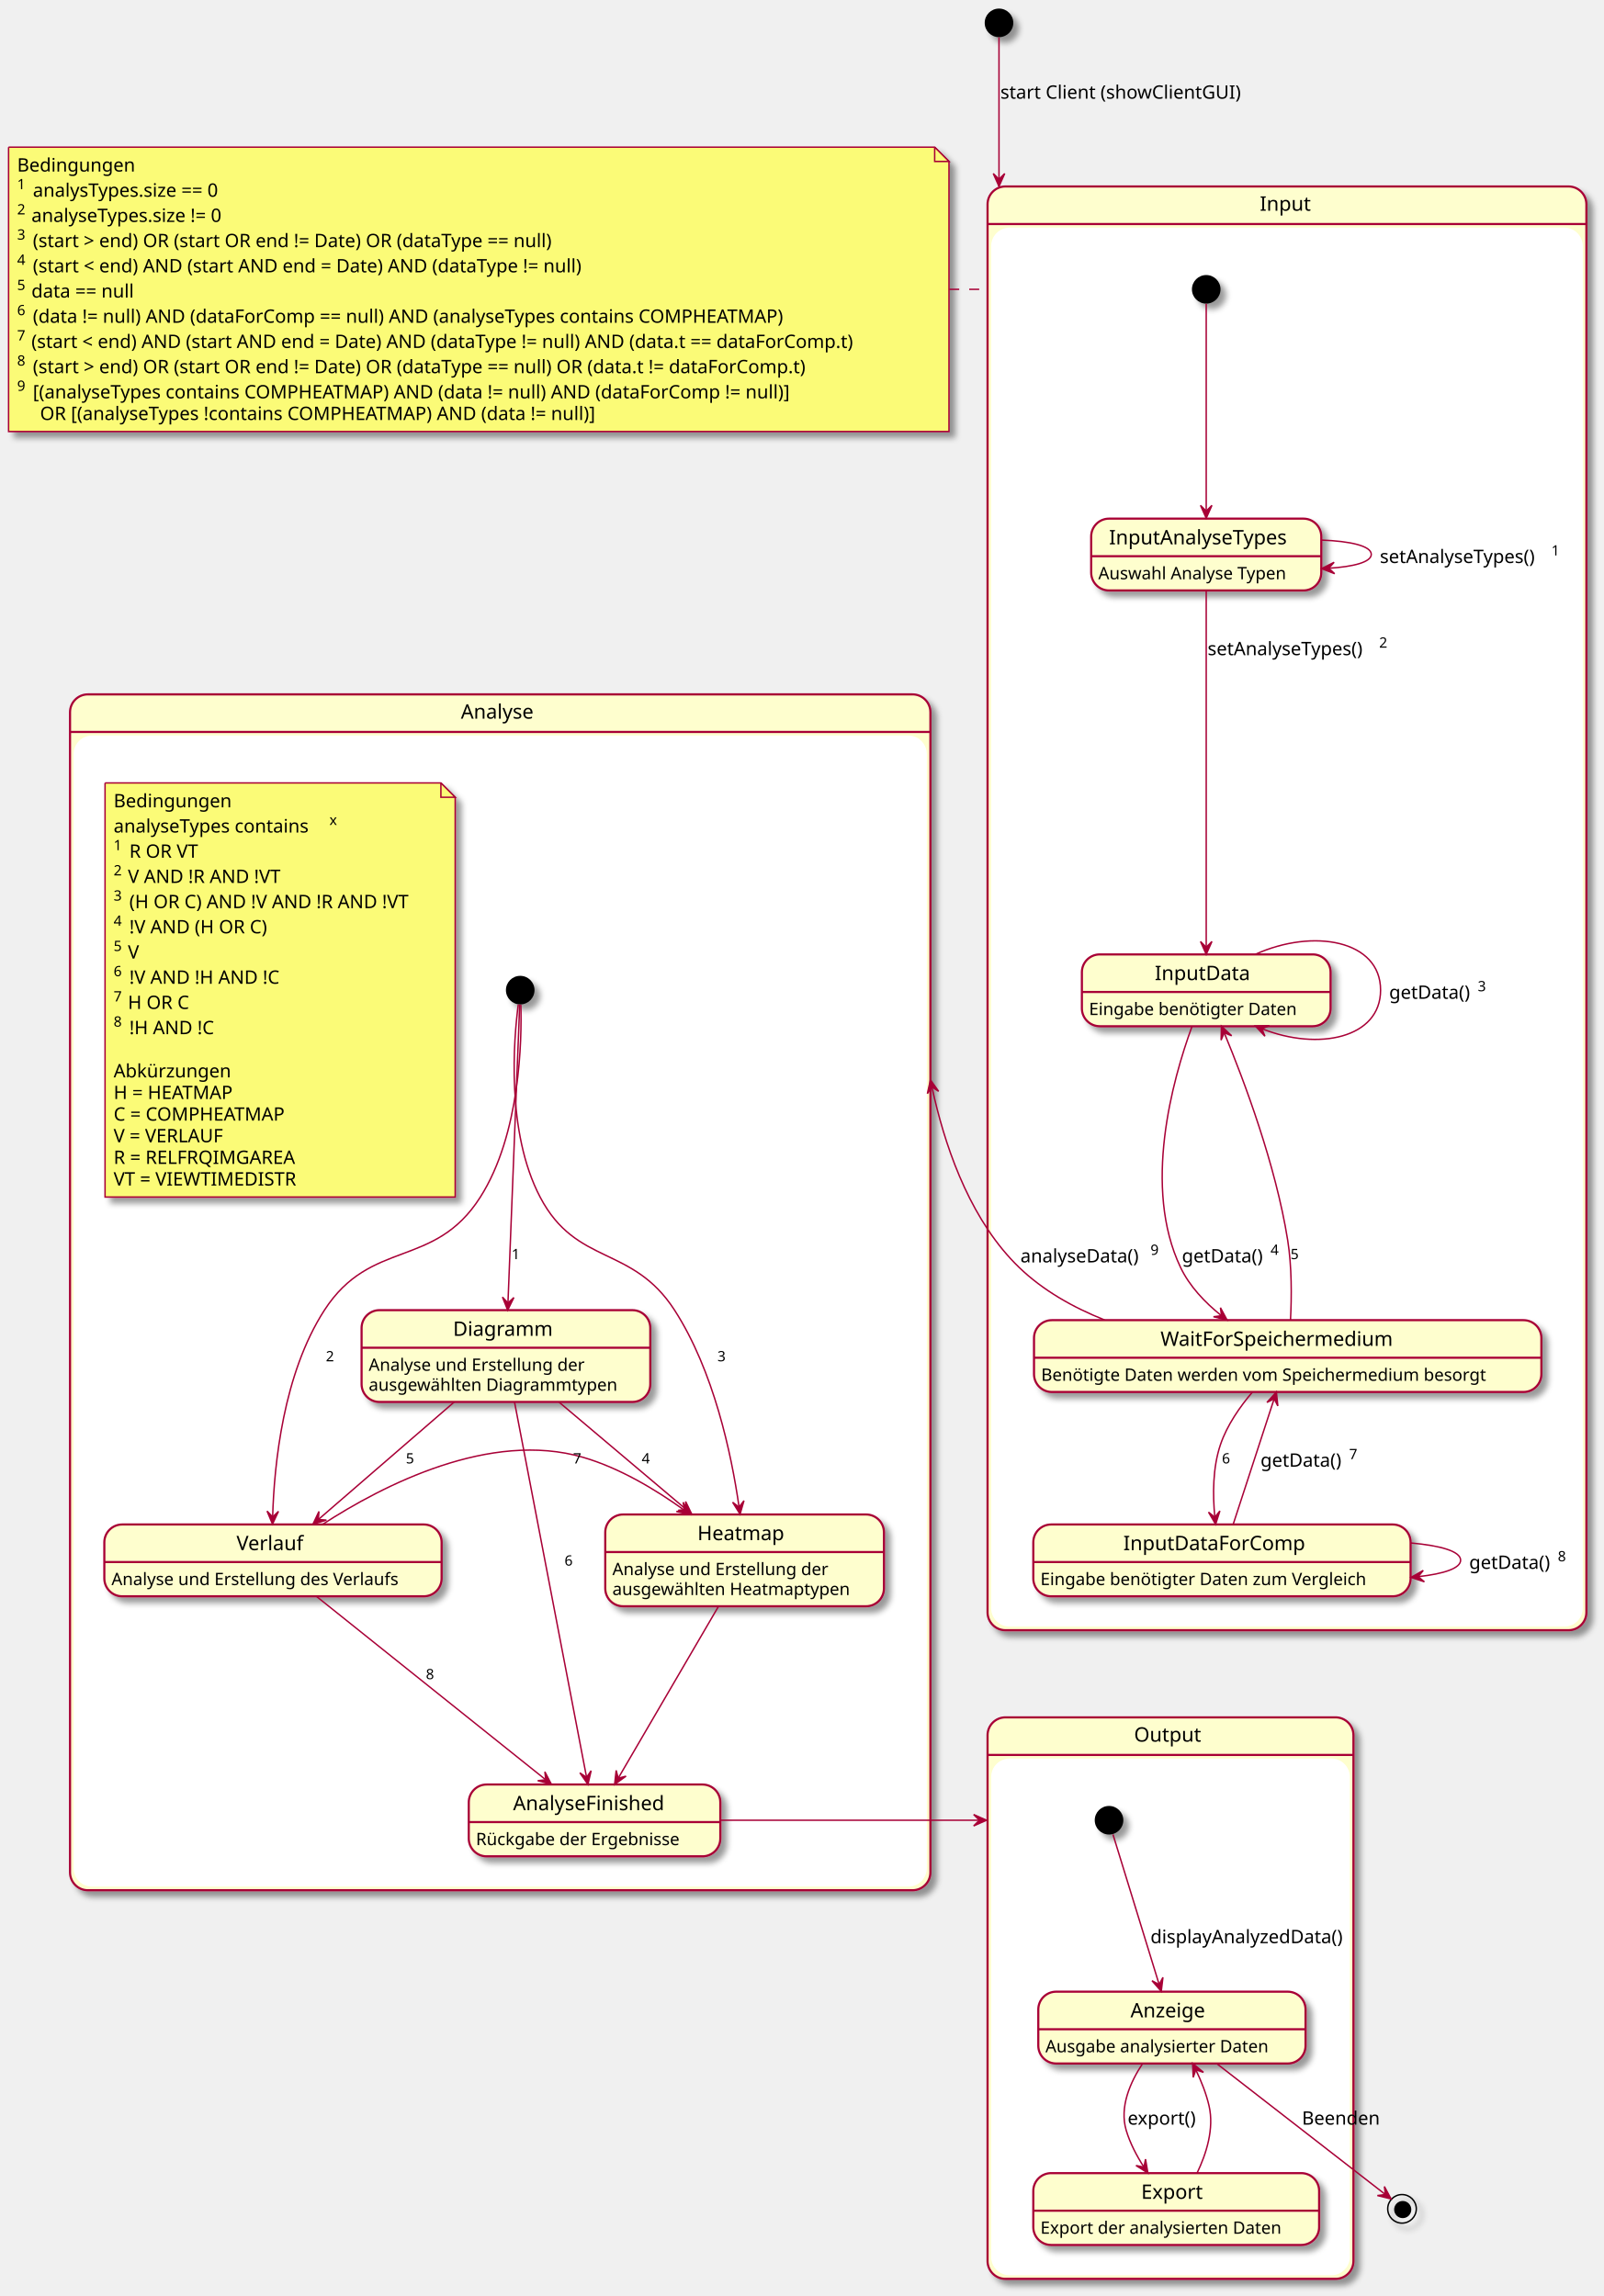
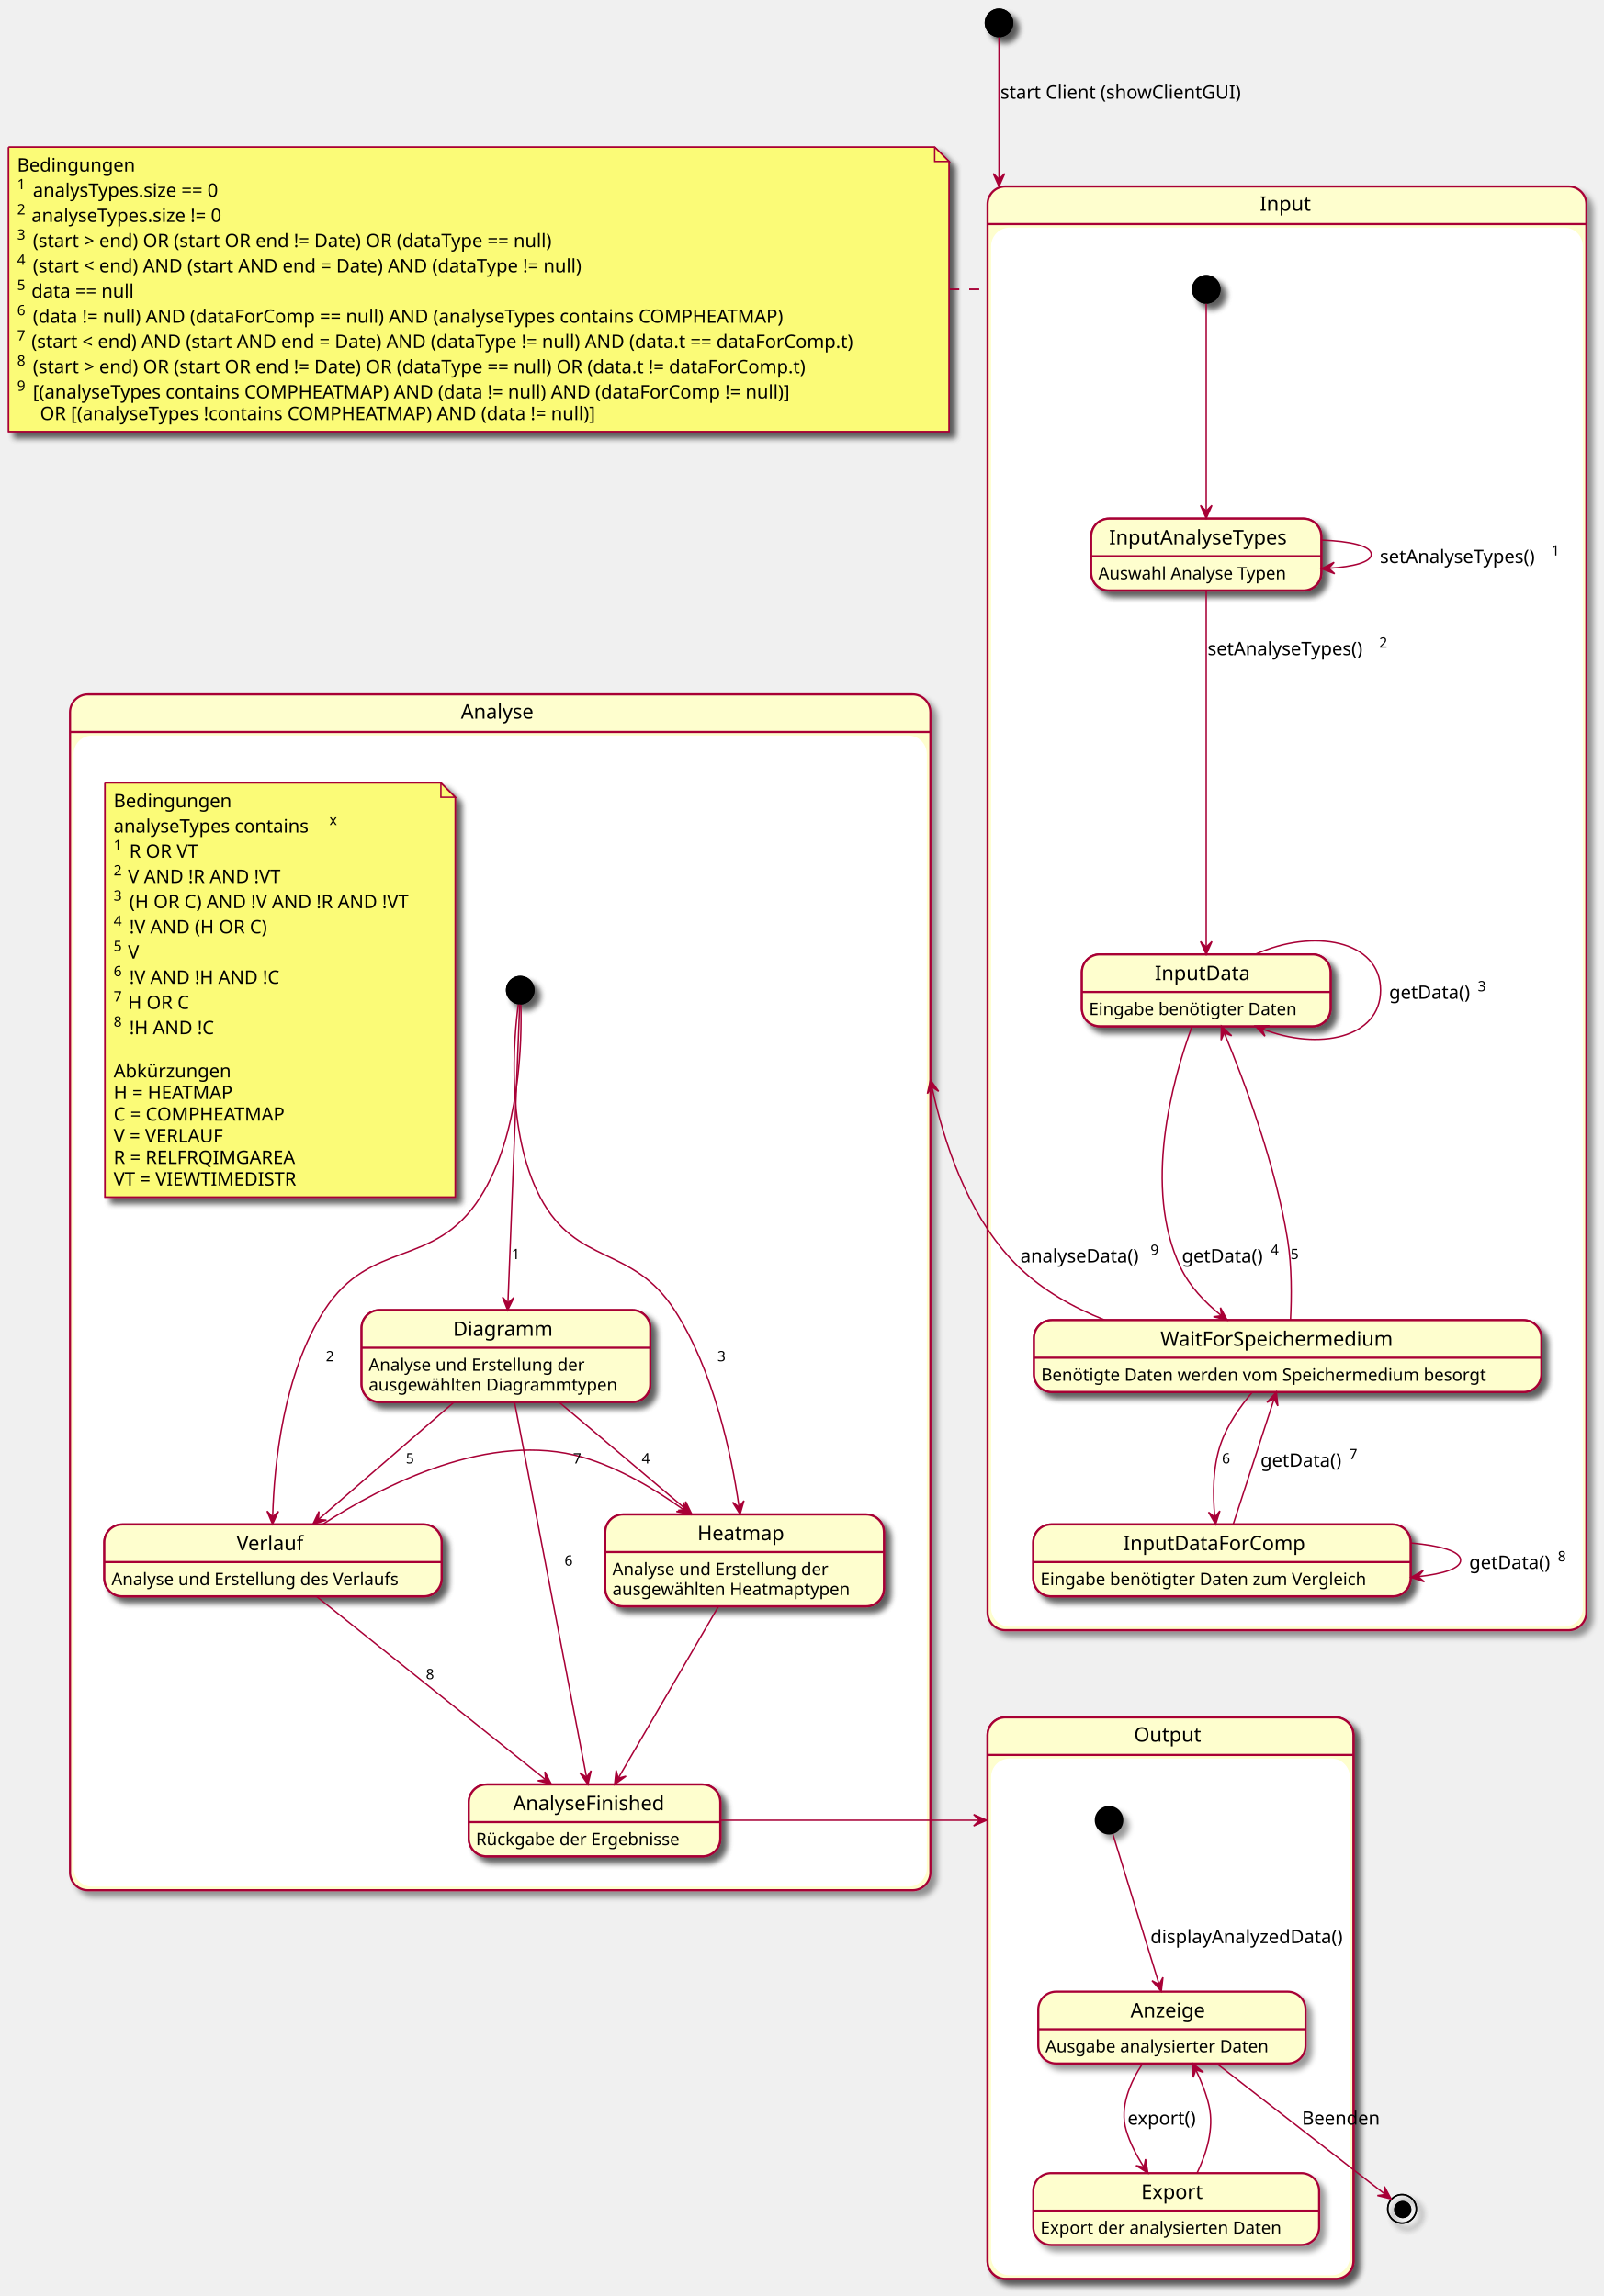
<svg xmlns="http://www.w3.org/2000/svg" contentScriptType="application/ecmascript" contentStyleType="text/css" height="1607px" preserveAspectRatio="none" style="width:1122px;height:1607px;background:#FFFFFF;" version="1.1" viewBox="0 0 1122 1607" width="1122px" zoomAndPan="magnify">
  <defs>
    <filter height="300%" id="flhut11nuy18x" width="300%" x="-1" y="-1">
      <feGaussianBlur result="blurOut" stdDeviation="2.0" />
      <feColorMatrix in="blurOut" result="blurOut2" type="matrix" values="0 0 0 0 0 0 0 0 0 0 0 0 0 0 0 0 0 0 .4 0" />
      <feOffset dx="4.0" dy="4.0" in="blurOut2" result="blurOut3" />
      <feBlend in="SourceGraphic" in2="blurOut3" mode="normal" />
    </filter>
  </defs>
  <g>
    <rect fill="#FEFECE" filter="url(#flhut11nuy18x)" height="1010.5" rx="12.5" ry="12.5" style="stroke:#A80036;stroke-width:1.5;" width="419" x="691" y="130.5" />
    <rect fill="#FFFFFF" height="978.203" rx="12.5" ry="12.5" style="stroke:#FFFFFF;stroke-width:1.0;" width="413" x="694" y="159.797" />
    <line style="stroke:#A80036;stroke-width:1.5;" x1="691" x2="1110" y1="156.797" y2="156.797" />
    <text fill="#000000" font-family="sans-serif" font-size="14" lengthAdjust="spacing" textLength="38" x="881.5" y="147.495">Input</text>
    <rect fill="#FEFECE" filter="url(#flhut11nuy18x)" height="837" rx="12.5" ry="12.5" style="stroke:#A80036;stroke-width:1.5;" width="602" x="49" y="486" />
    <rect fill="#FFFFFF" height="804.703" rx="12.5" ry="12.5" style="stroke:#FFFFFF;stroke-width:1.0;" width="596" x="52" y="515.297" />
    <line style="stroke:#A80036;stroke-width:1.5;" x1="49" x2="651" y1="512.297" y2="512.297" />
    <text fill="#000000" font-family="sans-serif" font-size="14" lengthAdjust="spacing" textLength="55" x="322.5" y="502.995">Analyse</text>
+     <rect fill="#FEFECE" filter="url(#flhut11nuy18x)" height="393" rx="12.5" ry="12.5" style="stroke:#A80036;stroke-width:1.5;" width="256" x="691" y="1202" />
+     <rect fill="#FFFFFF" height="360.703" rx="12.5" ry="12.5" style="stroke:#FFFFFF;stroke-width:1.0;" width="250" x="694" y="1231.297" />
+     <line style="stroke:#A80036;stroke-width:1.5;" x1="691" x2="947" y1="1228.297" y2="1228.297" />
+     <text fill="#000000" font-family="sans-serif" font-size="14" lengthAdjust="spacing" textLength="51" x="793.5" y="1218.995">Output</text>
+     <g id="i.iat">
+       <rect fill="#FEFECE" filter="url(#flhut11nuy18x)" height="50.266" rx="12.5" ry="12.5" style="stroke:#A80036;stroke-width:1.5;" width="161" x="763.5" y="363" />
+       <line style="stroke:#A80036;stroke-width:1.5;" x1="763.5" x2="924.5" y1="389.297" y2="389.297" />
+       <text fill="#000000" font-family="sans-serif" font-size="14" lengthAdjust="spacing" textLength="136" x="776" y="380.995">InputAnalyseTypes</text>
+       <text fill="#000000" font-family="sans-serif" font-size="12" lengthAdjust="spacing" textLength="141" x="768.5" y="405.435">Auswahl Analyse Typen</text>
+     </g>
+     <g id="i.id">
+       <rect fill="#FEFECE" filter="url(#flhut11nuy18x)" height="50.266" rx="12.5" ry="12.5" style="stroke:#A80036;stroke-width:1.5;" width="174" x="757" y="668" />
+       <line style="stroke:#A80036;stroke-width:1.5;" x1="757" x2="931" y1="694.297" y2="694.297" />
+       <text fill="#000000" font-family="sans-serif" font-size="14" lengthAdjust="spacing" textLength="72" x="808" y="685.995">InputData</text>
+       <text fill="#000000" font-family="sans-serif" font-size="12" lengthAdjust="spacing" textLength="154" x="762" y="710.436">Eingabe benötigter Daten</text>
+     </g>
+     <g id="i.wfs">
+       <rect fill="#FEFECE" filter="url(#flhut11nuy18x)" height="50.266" rx="12.5" ry="12.5" style="stroke:#A80036;stroke-width:1.5;" width="355" x="723.5" y="924" />
+       <line style="stroke:#A80036;stroke-width:1.5;" x1="723.5" x2="1078.5" y1="950.297" y2="950.297" />
+       <text fill="#000000" font-family="sans-serif" font-size="14" lengthAdjust="spacing" textLength="178" x="812" y="941.995">WaitForSpeichermedium</text>
+       <text fill="#000000" font-family="sans-serif" font-size="12" lengthAdjust="spacing" textLength="335" x="728.5" y="966.436">Benötigte Daten werden vom Speichermedium besorgt</text>
+     </g>
+     <g id="i.idfc">
+       <rect fill="#FEFECE" filter="url(#flhut11nuy18x)" height="50.266" rx="12.5" ry="12.5" style="stroke:#A80036;stroke-width:1.5;" width="264" x="723" y="1067" />
+       <line style="stroke:#A80036;stroke-width:1.5;" x1="723" x2="987" y1="1093.297" y2="1093.297" />
+       <text fill="#000000" font-family="sans-serif" font-size="14" lengthAdjust="spacing" textLength="138" x="786" y="1084.995">InputDataForComp</text>
+       <text fill="#000000" font-family="sans-serif" font-size="12" lengthAdjust="spacing" textLength="244" x="728" y="1109.436">Eingabe benötigter Daten zum Vergleich</text>
+     </g>
+     <ellipse cx="844" cy="202.5" fill="#000000" filter="url(#flhut11nuy18x)" rx="10" ry="10" style="stroke:none;stroke-width:1.0;" />
+     <g id="a.d">
+       <rect fill="#FEFECE" filter="url(#flhut11nuy18x)" height="64.234" rx="12.5" ry="12.5" style="stroke:#A80036;stroke-width:1.5;" width="202" x="253" y="917" />
+       <line style="stroke:#A80036;stroke-width:1.5;" x1="253" x2="455" y1="943.297" y2="943.297" />
+       <text fill="#000000" font-family="sans-serif" font-size="14" lengthAdjust="spacing" textLength="74" x="317" y="934.995">Diagramm</text>
+       <text fill="#000000" font-family="sans-serif" font-size="12" lengthAdjust="spacing" textLength="161" x="258" y="959.436">Analyse und Erstellung der</text>
+       <text fill="#000000" font-family="sans-serif" font-size="12" lengthAdjust="spacing" textLength="182" x="258" y="973.404">ausgewählten Diagrammtypen</text>
+     </g>
+     <g id="a.v">
+       <rect fill="#FEFECE" filter="url(#flhut11nuy18x)" height="50.266" rx="12.5" ry="12.5" style="stroke:#A80036;stroke-width:1.5;" width="236" x="73" y="1067" />
+       <line style="stroke:#A80036;stroke-width:1.5;" x1="73" x2="309" y1="1093.297" y2="1093.297" />
+       <text fill="#000000" font-family="sans-serif" font-size="14" lengthAdjust="spacing" textLength="51" x="165.5" y="1084.995">Verlauf</text>
+       <text fill="#000000" font-family="sans-serif" font-size="12" lengthAdjust="spacing" textLength="216" x="78" y="1109.436">Analyse und Erstellung des Verlaufs</text>
+     </g>
+     <g id="a.h">
+       <rect fill="#FEFECE" filter="url(#flhut11nuy18x)" height="64.234" rx="12.5" ry="12.5" style="stroke:#A80036;stroke-width:1.5;" width="195" x="423.5" y="1060" />
+       <line style="stroke:#A80036;stroke-width:1.5;" x1="423.5" x2="618.5" y1="1086.297" y2="1086.297" />
+       <text fill="#000000" font-family="sans-serif" font-size="14" lengthAdjust="spacing" textLength="66" x="488" y="1077.995">Heatmap</text>
+       <text fill="#000000" font-family="sans-serif" font-size="12" lengthAdjust="spacing" textLength="161" x="428.5" y="1102.436">Analyse und Erstellung der</text>
+       <text fill="#000000" font-family="sans-serif" font-size="12" lengthAdjust="spacing" textLength="175" x="428.5" y="1116.404">ausgewählten Heatmaptypen</text>
+     </g>
+     <g id="a.af">
+       <rect fill="#FEFECE" filter="url(#flhut11nuy18x)" height="50.266" rx="12.5" ry="12.5" style="stroke:#A80036;stroke-width:1.5;" width="176" x="328" y="1249" />
+       <line style="stroke:#A80036;stroke-width:1.5;" x1="328" x2="504" y1="1275.297" y2="1275.297" />
+       <text fill="#000000" font-family="sans-serif" font-size="14" lengthAdjust="spacing" textLength="114" x="359" y="1266.995">AnalyseFinished</text>
+       <text fill="#000000" font-family="sans-serif" font-size="12" lengthAdjust="spacing" textLength="156" x="333" y="1291.436">Rückgabe der Ergebnisse</text>
+     </g>
+     <ellipse cx="364" cy="693" fill="#000000" filter="url(#flhut11nuy18x)" rx="10" ry="10" style="stroke:none;stroke-width:1.0;" />
+     <path d="M73.5,548 L73.5,837.828 L318.5,837.828 L318.5,558 L308.5,548 L73.5,548 " fill="#FBFB77" filter="url(#flhut11nuy18x)" style="stroke:#A80036;stroke-width:1.0;" />
+     <path d="M308.5,548 L308.5,558 L318.5,558 L308.5,548 " fill="#FBFB77" style="stroke:#A80036;stroke-width:1.0;" />
+     <text fill="#000000" font-family="sans-serif" font-size="13" lengthAdjust="spacing" textLength="83" x="79.5" y="565.067">Bedingungen</text>
+     <text fill="#000000" font-family="sans-serif" font-size="13" lengthAdjust="spacing" textLength="147" x="79.5" y="582.707">analyseTypes contains</text>
+     <text fill="#000000" font-family="sans-serif" font-size="10" lengthAdjust="spacing" textLength="6" x="230.5" y="577.415">x</text>
+     <text fill="#000000" font-family="sans-serif" font-size="10" lengthAdjust="spacing" textLength="7" x="79.5" y="595.056">1</text>
+     <text fill="#000000" font-family="sans-serif" font-size="13" lengthAdjust="spacing" textLength="53" x="90.5" y="600.348">R OR VT</text>
+     <text fill="#000000" font-family="sans-serif" font-size="10" lengthAdjust="spacing" textLength="6" x="79.5" y="612.696">2</text>
+     <text fill="#000000" font-family="sans-serif" font-size="13" lengthAdjust="spacing" textLength="117" x="89.5" y="617.989">V AND !R AND !VT</text>
+     <text fill="#000000" font-family="sans-serif" font-size="10" lengthAdjust="spacing" textLength="7" x="79.5" y="630.337">3</text>
+     <text fill="#000000" font-family="sans-serif" font-size="13" lengthAdjust="spacing" textLength="213" x="90.5" y="635.629">(H OR C) AND !V AND !R AND !VT</text>
+     <text fill="#000000" font-family="sans-serif" font-size="10" lengthAdjust="spacing" textLength="7" x="79.5" y="647.977">4</text>
+     <text fill="#000000" font-family="sans-serif" font-size="13" lengthAdjust="spacing" textLength="105" x="90.5" y="653.27">!V AND (H OR C)</text>
+     <text fill="#000000" font-family="sans-serif" font-size="10" lengthAdjust="spacing" textLength="6" x="79.5" y="665.618">5</text>
+     <text fill="#000000" font-family="sans-serif" font-size="13" lengthAdjust="spacing" textLength="9" x="89.5" y="670.911">V</text>
+     <text fill="#000000" font-family="sans-serif" font-size="10" lengthAdjust="spacing" textLength="7" x="79.5" y="683.259">6</text>
+     <text fill="#000000" font-family="sans-serif" font-size="13" lengthAdjust="spacing" textLength="114" x="90.5" y="688.551">!V AND !H AND !C</text>
+     <text fill="#000000" font-family="sans-serif" font-size="10" lengthAdjust="spacing" textLength="6" x="79.5" y="700.899">7</text>
+     <text fill="#000000" font-family="sans-serif" font-size="13" lengthAdjust="spacing" textLength="45" x="89.5" y="706.192">H OR C</text>
+     <text fill="#000000" font-family="sans-serif" font-size="10" lengthAdjust="spacing" textLength="7" x="79.5" y="718.54">8</text>
+     <text fill="#000000" font-family="sans-serif" font-size="13" lengthAdjust="spacing" textLength="64" x="90.5" y="723.832">!H AND !C</text>
+     <text fill="#000000" font-family="sans-serif" font-size="13" lengthAdjust="spacing" textLength="0" x="83.5" y="738.965" />
+     <text fill="#000000" font-family="sans-serif" font-size="13" lengthAdjust="spacing" textLength="84" x="79.5" y="754.098">Abkürzungen</text>
+     <text fill="#000000" font-family="sans-serif" font-size="13" lengthAdjust="spacing" textLength="88" x="79.5" y="769.231">H = HEATMAP</text>
+     <text fill="#000000" font-family="sans-serif" font-size="13" lengthAdjust="spacing" textLength="125" x="79.5" y="784.364">C = COMPHEATMAP</text>
+     <text fill="#000000" font-family="sans-serif" font-size="13" lengthAdjust="spacing" textLength="85" x="79.5" y="799.497">V = VERLAUF</text>
+     <text fill="#000000" font-family="sans-serif" font-size="13" lengthAdjust="spacing" textLength="135" x="79.5" y="814.629">R = RELFRQIMGAREA</text>
+     <text fill="#000000" font-family="sans-serif" font-size="13" lengthAdjust="spacing" textLength="135" x="79.5" y="829.762">VT = VIEWTIMEDISTR</text>
+     <g id="o.an">
+       <rect fill="#FEFECE" filter="url(#flhut11nuy18x)" height="50.266" rx="12.5" ry="12.5" style="stroke:#A80036;stroke-width:1.5;" width="187" x="726.5" y="1394" />
+       <line style="stroke:#A80036;stroke-width:1.5;" x1="726.5" x2="913.5" y1="1420.297" y2="1420.297" />
+       <text fill="#000000" font-family="sans-serif" font-size="14" lengthAdjust="spacing" textLength="58" x="791" y="1411.995">Anzeige</text>
+       <text fill="#000000" font-family="sans-serif" font-size="12" lengthAdjust="spacing" textLength="167" x="731.5" y="1436.436">Ausgabe analysierter Daten</text>
+     </g>
+     <g id="o.e">
+       <rect fill="#FEFECE" filter="url(#flhut11nuy18x)" height="50.266" rx="12.5" ry="12.5" style="stroke:#A80036;stroke-width:1.5;" width="200" x="723" y="1521" />
+       <line style="stroke:#A80036;stroke-width:1.5;" x1="723" x2="923" y1="1547.297" y2="1547.297" />
+       <text fill="#000000" font-family="sans-serif" font-size="14" lengthAdjust="spacing" textLength="49" x="798.5" y="1538.995">Export</text>
+       <text fill="#000000" font-family="sans-serif" font-size="12" lengthAdjust="spacing" textLength="180" x="728" y="1563.436">Export der analysierten Daten</text>
+     </g>
+     <ellipse cx="776" cy="1274" fill="#000000" filter="url(#flhut11nuy18x)" rx="10" ry="10" style="stroke:none;stroke-width:1.0;" />
+     <path d="M6,103 L6,302.031 L664,302.031 L664,113 L654,103 L6,103 " fill="#FBFB77" filter="url(#flhut11nuy18x)" style="stroke:#A80036;stroke-width:1.0;" />
+     <path d="M654,103 L654,113 L664,113 L654,103 " fill="#FBFB77" style="stroke:#A80036;stroke-width:1.0;" />
+     <text fill="#000000" font-family="sans-serif" font-size="13" lengthAdjust="spacing" textLength="83" x="12" y="120.067">Bedingungen</text>
+     <text fill="#000000" font-family="sans-serif" font-size="10" lengthAdjust="spacing" textLength="7" x="12" y="132.415">1</text>
+     <text fill="#000000" font-family="sans-serif" font-size="13" lengthAdjust="spacing" textLength="146" x="23" y="137.708">analysTypes.size == 0</text>
+     <text fill="#000000" font-family="sans-serif" font-size="10" lengthAdjust="spacing" textLength="6" x="12" y="150.056">2</text>
+     <text fill="#000000" font-family="sans-serif" font-size="13" lengthAdjust="spacing" textLength="149" x="22" y="155.348">analyseTypes.size != 0</text>
+     <text fill="#000000" font-family="sans-serif" font-size="10" lengthAdjust="spacing" textLength="7" x="12" y="167.696">3</text>
+     <text fill="#000000" font-family="sans-serif" font-size="13" lengthAdjust="spacing" textLength="402" x="23" y="172.989">(start &gt; end) OR (start OR end != Date) OR (dataType == null)</text>
+     <text fill="#000000" font-family="sans-serif" font-size="10" lengthAdjust="spacing" textLength="7" x="12" y="185.337">4</text>
+     <text fill="#000000" font-family="sans-serif" font-size="13" lengthAdjust="spacing" textLength="419" x="23" y="190.629">(start &lt; end) AND (start AND end = Date) AND (dataType != null)</text>
+     <text fill="#000000" font-family="sans-serif" font-size="10" lengthAdjust="spacing" textLength="6" x="12" y="202.977">5</text>
+     <text fill="#000000" font-family="sans-serif" font-size="13" lengthAdjust="spacing" textLength="79" x="22" y="208.27">data == null</text>
+     <text fill="#000000" font-family="sans-serif" font-size="10" lengthAdjust="spacing" textLength="7" x="12" y="220.618">6</text>
+     <text fill="#000000" font-family="sans-serif" font-size="13" lengthAdjust="spacing" textLength="562" x="23" y="225.911">(data != null) AND (dataForComp == null) AND (analyseTypes contains COMPHEATMAP)</text>
+     <text fill="#000000" font-family="sans-serif" font-size="10" lengthAdjust="spacing" textLength="6" x="12" y="238.259">7</text>
+     <text fill="#000000" font-family="sans-serif" font-size="13" lengthAdjust="spacing" textLength="627" x="22" y="243.551">(start &lt; end) AND (start AND end = Date) AND (dataType != null) AND (data.t == dataForComp.t)</text>
+     <text fill="#000000" font-family="sans-serif" font-size="10" lengthAdjust="spacing" textLength="7" x="12" y="255.899">8</text>
+     <text fill="#000000" font-family="sans-serif" font-size="13" lengthAdjust="spacing" textLength="596" x="23" y="261.192">(start &gt; end) OR (start OR end != Date) OR (dataType == null) OR (data.t != dataForComp.t)</text>
+     <text fill="#000000" font-family="sans-serif" font-size="10" lengthAdjust="spacing" textLength="7" x="12" y="273.54">9</text>
+     <text fill="#000000" font-family="sans-serif" font-size="13" lengthAdjust="spacing" textLength="567" x="23" y="278.832">[(analyseTypes contains COMPHEATMAP) AND (data != null) AND (dataForComp != null)]</text>
+     <text fill="#000000" font-family="sans-serif" font-size="13" lengthAdjust="spacing" textLength="417" x="28" y="293.965">OR [(analyseTypes !contains COMPHEATMAP) AND (data != null)]</text>
+     <ellipse cx="699" cy="16" fill="#000000" filter="url(#flhut11nuy18x)" rx="10" ry="10" style="stroke:none;stroke-width:1.0;" />
+     <ellipse cx="981" cy="1546" filter="url(#flhut11nuy18x)" rx="10" ry="10" style="stroke:#000000;stroke-width:1.0;fill:none;" />
+     <ellipse cx="981.5" cy="1546.5" fill="#000000" rx="6" ry="6" style="stroke:none;stroke-width:1.0;" />
+     <path d="M664.164,202.5 C669.88,202.5 675.595,202.5 681.31,202.5 C684.168,202.5 687.025,202.5 689.883,202.5 C690.24,202.5 690.597,202.5 690.955,202.5 " fill="none" id="GMN2648788-i" style="stroke:#A80036;stroke-width:1.0;stroke-dasharray:7.0,7.0;" />
    <rect fill="#FEFECE" filter="url(#flhut11nuy18x)" height="393" rx="12.5" ry="12.5" style="stroke:#A80036;stroke-width:1.5;" width="256" x="691" y="1202" />
    <rect fill="#FFFFFF" height="360.703" rx="12.5" ry="12.5" style="stroke:#FFFFFF;stroke-width:1.0;" width="250" x="694" y="1231.297" />
    <line style="stroke:#A80036;stroke-width:1.5;" x1="691" x2="947" y1="1228.297" y2="1228.297" />
    <text fill="#000000" font-family="sans-serif" font-size="14" lengthAdjust="spacing" textLength="51" x="793.5" y="1218.995">Output</text>
    <g id="i.iat">
      <rect fill="#FEFECE" filter="url(#flhut11nuy18x)" height="50.266" rx="12.5" ry="12.5" style="stroke:#A80036;stroke-width:1.5;" width="161" x="763.5" y="363" />
      <line style="stroke:#A80036;stroke-width:1.5;" x1="763.5" x2="924.5" y1="389.297" y2="389.297" />
      <text fill="#000000" font-family="sans-serif" font-size="14" lengthAdjust="spacing" textLength="136" x="776" y="380.995">InputAnalyseTypes</text>
      <text fill="#000000" font-family="sans-serif" font-size="12" lengthAdjust="spacing" textLength="141" x="768.5" y="405.435">Auswahl Analyse Typen</text>
    </g>
    <g id="i.id">
      <rect fill="#FEFECE" filter="url(#flhut11nuy18x)" height="50.266" rx="12.5" ry="12.5" style="stroke:#A80036;stroke-width:1.5;" width="174" x="757" y="668" />
      <line style="stroke:#A80036;stroke-width:1.5;" x1="757" x2="931" y1="694.297" y2="694.297" />
      <text fill="#000000" font-family="sans-serif" font-size="14" lengthAdjust="spacing" textLength="72" x="808" y="685.995">InputData</text>
      <text fill="#000000" font-family="sans-serif" font-size="12" lengthAdjust="spacing" textLength="154" x="762" y="710.436">Eingabe benötigter Daten</text>
    </g>
    <g id="i.wfs">
      <rect fill="#FEFECE" filter="url(#flhut11nuy18x)" height="50.266" rx="12.5" ry="12.5" style="stroke:#A80036;stroke-width:1.5;" width="355" x="723.5" y="924" />
      <line style="stroke:#A80036;stroke-width:1.5;" x1="723.5" x2="1078.5" y1="950.297" y2="950.297" />
      <text fill="#000000" font-family="sans-serif" font-size="14" lengthAdjust="spacing" textLength="178" x="812" y="941.995">WaitForSpeichermedium</text>
      <text fill="#000000" font-family="sans-serif" font-size="12" lengthAdjust="spacing" textLength="335" x="728.5" y="966.436">Benötigte Daten werden vom Speichermedium besorgt</text>
    </g>
    <g id="i.idfc">
      <rect fill="#FEFECE" filter="url(#flhut11nuy18x)" height="50.266" rx="12.5" ry="12.5" style="stroke:#A80036;stroke-width:1.5;" width="264" x="723" y="1067" />
      <line style="stroke:#A80036;stroke-width:1.5;" x1="723" x2="987" y1="1093.297" y2="1093.297" />
      <text fill="#000000" font-family="sans-serif" font-size="14" lengthAdjust="spacing" textLength="138" x="786" y="1084.995">InputDataForComp</text>
      <text fill="#000000" font-family="sans-serif" font-size="12" lengthAdjust="spacing" textLength="244" x="728" y="1109.436">Eingabe benötigter Daten zum Vergleich</text>
    </g>
    <ellipse cx="844" cy="202.5" fill="#000000" filter="url(#flhut11nuy18x)" rx="10" ry="10" style="stroke:none;stroke-width:1.0;" />
    <g id="a.d">
      <rect fill="#FEFECE" filter="url(#flhut11nuy18x)" height="64.234" rx="12.5" ry="12.5" style="stroke:#A80036;stroke-width:1.5;" width="202" x="253" y="917" />
      <line style="stroke:#A80036;stroke-width:1.5;" x1="253" x2="455" y1="943.297" y2="943.297" />
      <text fill="#000000" font-family="sans-serif" font-size="14" lengthAdjust="spacing" textLength="74" x="317" y="934.995">Diagramm</text>
      <text fill="#000000" font-family="sans-serif" font-size="12" lengthAdjust="spacing" textLength="161" x="258" y="959.436">Analyse und Erstellung der</text>
      <text fill="#000000" font-family="sans-serif" font-size="12" lengthAdjust="spacing" textLength="182" x="258" y="973.404">ausgewählten Diagrammtypen</text>
    </g>
    <g id="a.v">
      <rect fill="#FEFECE" filter="url(#flhut11nuy18x)" height="50.266" rx="12.5" ry="12.5" style="stroke:#A80036;stroke-width:1.5;" width="236" x="73" y="1067" />
      <line style="stroke:#A80036;stroke-width:1.5;" x1="73" x2="309" y1="1093.297" y2="1093.297" />
      <text fill="#000000" font-family="sans-serif" font-size="14" lengthAdjust="spacing" textLength="51" x="165.5" y="1084.995">Verlauf</text>
      <text fill="#000000" font-family="sans-serif" font-size="12" lengthAdjust="spacing" textLength="216" x="78" y="1109.436">Analyse und Erstellung des Verlaufs</text>
    </g>
    <g id="a.h">
      <rect fill="#FEFECE" filter="url(#flhut11nuy18x)" height="64.234" rx="12.5" ry="12.5" style="stroke:#A80036;stroke-width:1.5;" width="195" x="423.5" y="1060" />
      <line style="stroke:#A80036;stroke-width:1.5;" x1="423.5" x2="618.5" y1="1086.297" y2="1086.297" />
      <text fill="#000000" font-family="sans-serif" font-size="14" lengthAdjust="spacing" textLength="66" x="488" y="1077.995">Heatmap</text>
      <text fill="#000000" font-family="sans-serif" font-size="12" lengthAdjust="spacing" textLength="161" x="428.5" y="1102.436">Analyse und Erstellung der</text>
      <text fill="#000000" font-family="sans-serif" font-size="12" lengthAdjust="spacing" textLength="175" x="428.5" y="1116.404">ausgewählten Heatmaptypen</text>
    </g>
    <g id="a.af">
      <rect fill="#FEFECE" filter="url(#flhut11nuy18x)" height="50.266" rx="12.5" ry="12.5" style="stroke:#A80036;stroke-width:1.5;" width="176" x="328" y="1249" />
      <line style="stroke:#A80036;stroke-width:1.5;" x1="328" x2="504" y1="1275.297" y2="1275.297" />
      <text fill="#000000" font-family="sans-serif" font-size="14" lengthAdjust="spacing" textLength="114" x="359" y="1266.995">AnalyseFinished</text>
      <text fill="#000000" font-family="sans-serif" font-size="12" lengthAdjust="spacing" textLength="156" x="333" y="1291.436">Rückgabe der Ergebnisse</text>
    </g>
    <ellipse cx="364" cy="693" fill="#000000" filter="url(#flhut11nuy18x)" rx="10" ry="10" style="stroke:none;stroke-width:1.0;" />
    <path d="M73.5,548 L73.5,837.828 L318.5,837.828 L318.5,558 L308.5,548 L73.5,548 " fill="#FBFB77" filter="url(#flhut11nuy18x)" style="stroke:#A80036;stroke-width:1.0;" />
    <path d="M308.5,548 L308.5,558 L318.5,558 L308.5,548 " fill="#FBFB77" style="stroke:#A80036;stroke-width:1.0;" />
    <text fill="#000000" font-family="sans-serif" font-size="13" lengthAdjust="spacing" textLength="83" x="79.5" y="565.067">Bedingungen</text>
    <text fill="#000000" font-family="sans-serif" font-size="13" lengthAdjust="spacing" textLength="147" x="79.5" y="582.707">analyseTypes contains</text>
    <text fill="#000000" font-family="sans-serif" font-size="10" lengthAdjust="spacing" textLength="6" x="230.5" y="577.415">x</text>
    <text fill="#000000" font-family="sans-serif" font-size="10" lengthAdjust="spacing" textLength="7" x="79.5" y="595.056">1</text>
    <text fill="#000000" font-family="sans-serif" font-size="13" lengthAdjust="spacing" textLength="53" x="90.5" y="600.348">R OR VT</text>
    <text fill="#000000" font-family="sans-serif" font-size="10" lengthAdjust="spacing" textLength="6" x="79.5" y="612.696">2</text>
    <text fill="#000000" font-family="sans-serif" font-size="13" lengthAdjust="spacing" textLength="117" x="89.5" y="617.989">V AND !R AND !VT</text>
    <text fill="#000000" font-family="sans-serif" font-size="10" lengthAdjust="spacing" textLength="7" x="79.5" y="630.337">3</text>
    <text fill="#000000" font-family="sans-serif" font-size="13" lengthAdjust="spacing" textLength="213" x="90.5" y="635.629">(H OR C) AND !V AND !R AND !VT</text>
    <text fill="#000000" font-family="sans-serif" font-size="10" lengthAdjust="spacing" textLength="7" x="79.5" y="647.977">4</text>
    <text fill="#000000" font-family="sans-serif" font-size="13" lengthAdjust="spacing" textLength="105" x="90.5" y="653.27">!V AND (H OR C)</text>
    <text fill="#000000" font-family="sans-serif" font-size="10" lengthAdjust="spacing" textLength="6" x="79.5" y="665.618">5</text>
    <text fill="#000000" font-family="sans-serif" font-size="13" lengthAdjust="spacing" textLength="9" x="89.5" y="670.911">V</text>
    <text fill="#000000" font-family="sans-serif" font-size="10" lengthAdjust="spacing" textLength="7" x="79.5" y="683.259">6</text>
    <text fill="#000000" font-family="sans-serif" font-size="13" lengthAdjust="spacing" textLength="114" x="90.5" y="688.551">!V AND !H AND !C</text>
    <text fill="#000000" font-family="sans-serif" font-size="10" lengthAdjust="spacing" textLength="6" x="79.5" y="700.899">7</text>
    <text fill="#000000" font-family="sans-serif" font-size="13" lengthAdjust="spacing" textLength="45" x="89.5" y="706.192">H OR C</text>
    <text fill="#000000" font-family="sans-serif" font-size="10" lengthAdjust="spacing" textLength="7" x="79.5" y="718.54">8</text>
    <text fill="#000000" font-family="sans-serif" font-size="13" lengthAdjust="spacing" textLength="64" x="90.5" y="723.832">!H AND !C</text>
    <text fill="#000000" font-family="sans-serif" font-size="13" lengthAdjust="spacing" textLength="0" x="83.5" y="738.965" />
    <text fill="#000000" font-family="sans-serif" font-size="13" lengthAdjust="spacing" textLength="84" x="79.5" y="754.098">Abkürzungen</text>
    <text fill="#000000" font-family="sans-serif" font-size="13" lengthAdjust="spacing" textLength="88" x="79.5" y="769.231">H = HEATMAP</text>
    <text fill="#000000" font-family="sans-serif" font-size="13" lengthAdjust="spacing" textLength="125" x="79.5" y="784.364">C = COMPHEATMAP</text>
    <text fill="#000000" font-family="sans-serif" font-size="13" lengthAdjust="spacing" textLength="85" x="79.5" y="799.497">V = VERLAUF</text>
    <text fill="#000000" font-family="sans-serif" font-size="13" lengthAdjust="spacing" textLength="135" x="79.5" y="814.629">R = RELFRQIMGAREA</text>
    <text fill="#000000" font-family="sans-serif" font-size="13" lengthAdjust="spacing" textLength="135" x="79.5" y="829.762">VT = VIEWTIMEDISTR</text>
    <g id="o.an">
      <rect fill="#FEFECE" filter="url(#flhut11nuy18x)" height="50.266" rx="12.5" ry="12.5" style="stroke:#A80036;stroke-width:1.5;" width="187" x="726.5" y="1394" />
      <line style="stroke:#A80036;stroke-width:1.5;" x1="726.5" x2="913.5" y1="1420.297" y2="1420.297" />
      <text fill="#000000" font-family="sans-serif" font-size="14" lengthAdjust="spacing" textLength="58" x="791" y="1411.995">Anzeige</text>
      <text fill="#000000" font-family="sans-serif" font-size="12" lengthAdjust="spacing" textLength="167" x="731.5" y="1436.436">Ausgabe analysierter Daten</text>
    </g>
    <g id="o.e">
      <rect fill="#FEFECE" filter="url(#flhut11nuy18x)" height="50.266" rx="12.5" ry="12.5" style="stroke:#A80036;stroke-width:1.5;" width="200" x="723" y="1521" />
      <line style="stroke:#A80036;stroke-width:1.5;" x1="723" x2="923" y1="1547.297" y2="1547.297" />
      <text fill="#000000" font-family="sans-serif" font-size="14" lengthAdjust="spacing" textLength="49" x="798.5" y="1538.995">Export</text>
      <text fill="#000000" font-family="sans-serif" font-size="12" lengthAdjust="spacing" textLength="180" x="728" y="1563.436">Export der analysierten Daten</text>
    </g>
    <ellipse cx="776" cy="1274" fill="#000000" filter="url(#flhut11nuy18x)" rx="10" ry="10" style="stroke:none;stroke-width:1.0;" />
    <path d="M6,103 L6,302.031 L664,302.031 L664,113 L654,103 L6,103 " fill="#FBFB77" filter="url(#flhut11nuy18x)" style="stroke:#A80036;stroke-width:1.0;" />
    <path d="M654,103 L654,113 L664,113 L654,103 " fill="#FBFB77" style="stroke:#A80036;stroke-width:1.0;" />
    <text fill="#000000" font-family="sans-serif" font-size="13" lengthAdjust="spacing" textLength="83" x="12" y="120.067">Bedingungen</text>
    <text fill="#000000" font-family="sans-serif" font-size="10" lengthAdjust="spacing" textLength="7" x="12" y="132.415">1</text>
    <text fill="#000000" font-family="sans-serif" font-size="13" lengthAdjust="spacing" textLength="146" x="23" y="137.708">analysTypes.size == 0</text>
    <text fill="#000000" font-family="sans-serif" font-size="10" lengthAdjust="spacing" textLength="6" x="12" y="150.056">2</text>
    <text fill="#000000" font-family="sans-serif" font-size="13" lengthAdjust="spacing" textLength="149" x="22" y="155.348">analyseTypes.size != 0</text>
    <text fill="#000000" font-family="sans-serif" font-size="10" lengthAdjust="spacing" textLength="7" x="12" y="167.696">3</text>
    <text fill="#000000" font-family="sans-serif" font-size="13" lengthAdjust="spacing" textLength="402" x="23" y="172.989">(start &gt; end) OR (start OR end != Date) OR (dataType == null)</text>
    <text fill="#000000" font-family="sans-serif" font-size="10" lengthAdjust="spacing" textLength="7" x="12" y="185.337">4</text>
    <text fill="#000000" font-family="sans-serif" font-size="13" lengthAdjust="spacing" textLength="419" x="23" y="190.629">(start &lt; end) AND (start AND end = Date) AND (dataType != null)</text>
    <text fill="#000000" font-family="sans-serif" font-size="10" lengthAdjust="spacing" textLength="6" x="12" y="202.977">5</text>
    <text fill="#000000" font-family="sans-serif" font-size="13" lengthAdjust="spacing" textLength="79" x="22" y="208.27">data == null</text>
    <text fill="#000000" font-family="sans-serif" font-size="10" lengthAdjust="spacing" textLength="7" x="12" y="220.618">6</text>
    <text fill="#000000" font-family="sans-serif" font-size="13" lengthAdjust="spacing" textLength="562" x="23" y="225.911">(data != null) AND (dataForComp == null) AND (analyseTypes contains COMPHEATMAP)</text>
    <text fill="#000000" font-family="sans-serif" font-size="10" lengthAdjust="spacing" textLength="6" x="12" y="238.259">7</text>
    <text fill="#000000" font-family="sans-serif" font-size="13" lengthAdjust="spacing" textLength="627" x="22" y="243.551">(start &lt; end) AND (start AND end = Date) AND (dataType != null) AND (data.t == dataForComp.t)</text>
    <text fill="#000000" font-family="sans-serif" font-size="10" lengthAdjust="spacing" textLength="7" x="12" y="255.899">8</text>
    <text fill="#000000" font-family="sans-serif" font-size="13" lengthAdjust="spacing" textLength="596" x="23" y="261.192">(start &gt; end) OR (start OR end != Date) OR (dataType == null) OR (data.t != dataForComp.t)</text>
    <text fill="#000000" font-family="sans-serif" font-size="10" lengthAdjust="spacing" textLength="7" x="12" y="273.54">9</text>
    <text fill="#000000" font-family="sans-serif" font-size="13" lengthAdjust="spacing" textLength="567" x="23" y="278.832">[(analyseTypes contains COMPHEATMAP) AND (data != null) AND (dataForComp != null)]</text>
    <text fill="#000000" font-family="sans-serif" font-size="13" lengthAdjust="spacing" textLength="417" x="28" y="293.965">OR [(analyseTypes !contains COMPHEATMAP) AND (data != null)]</text>
    <ellipse cx="699" cy="16" fill="#000000" filter="url(#flhut11nuy18x)" rx="10" ry="10" style="stroke:none;stroke-width:1.0;" />
    <ellipse cx="981" cy="1546" filter="url(#flhut11nuy18x)" rx="10" ry="10" style="stroke:#000000;stroke-width:1.0;fill:none;" />
    <ellipse cx="981.5" cy="1546.5" fill="#000000" rx="6" ry="6" style="stroke:none;stroke-width:1.0;" />
    <path d="M664.164,202.5 C669.88,202.5 675.595,202.5 681.31,202.5 C684.168,202.5 687.025,202.5 689.883,202.5 C690.24,202.5 690.597,202.5 690.955,202.5 " fill="none" id="GMN1733703-i" style="stroke:#A80036;stroke-width:1.0;stroke-dasharray:7.0,7.0;" />
    <path d="M844,212.6 C844,238.8 844,315.24 844,357.7 " fill="none" id="*start*i-to-iat" style="stroke:#A80036;stroke-width:1.0;" />
    <polygon fill="#A80036" points="844,362.71,848,353.71,844,357.71,840,353.71,844,362.71" style="stroke:#A80036;stroke-width:1.0;" />
    <path d="M844,413.03 C844,468.06 844,603.06 844,662.771 " fill="none" id="iat-to-id" style="stroke:#A80036;stroke-width:1.0;" />
    <polygon fill="#A80036" points="844,667.968,848,658.968,844,662.968,840,658.968,844,667.968" style="stroke:#A80036;stroke-width:1.0;" />
    <text fill="#000000" font-family="sans-serif" font-size="13" lengthAdjust="spacing" textLength="120" x="845" y="458.575">setAnalyseTypes()</text>
    <text fill="#000000" font-family="sans-serif" font-size="10" lengthAdjust="spacing" textLength="6" x="965" y="453.282">2</text>
    <path d="M924.692,378.02 C944.63,378.74 959.5,382.07 959.5,388 C959.5,393.42 947.076,396.67 929.713,397.73 " fill="none" id="iat-to-iat" style="stroke:#A80036;stroke-width:1.0;" />
    <polygon fill="#A80036" points="924.692,397.98,933.875,401.54,929.686,397.738,933.488,393.549,924.692,397.98" style="stroke:#A80036;stroke-width:1.0;" />
    <text fill="#000000" font-family="sans-serif" font-size="13" lengthAdjust="spacing" textLength="120" x="965.5" y="394.075">setAnalyseTypes()</text>
    <text fill="#000000" font-family="sans-serif" font-size="10" lengthAdjust="spacing" textLength="7" x="1085.5" y="388.782">1</text>
    <path d="M834.104,718.253 C820.224,756.251 799.475,831.235 826,887 C832.292,900.229 843.012,911.528 854.409,920.675 " fill="none" id="id-to-wfs" style="stroke:#A80036;stroke-width:1.0;" />
    <polygon fill="#A80036" points="858.632,923.948,853.967,915.274,854.679,920.886,849.068,921.598,858.632,923.948" style="stroke:#A80036;stroke-width:1.0;" />
    <text fill="#000000" font-family="sans-serif" font-size="13" lengthAdjust="spacing" textLength="62" x="827" y="883.575">getData()</text>
    <text fill="#000000" font-family="sans-serif" font-size="10" lengthAdjust="spacing" textLength="7" x="889" y="878.282">4</text>
    <path d="M856.654,723.003 C870.73,756.982 892.595,815.342 901,868 C903.955,886.516 903.794,907.75 902.981,923.687 " fill="none" id="id-backto-wfs" style="stroke:#A80036;stroke-width:1.0;" />
    <polygon fill="#A80036" points="854.637,718.171,854.414,728.017,856.564,722.785,861.797,724.934,854.637,718.171" style="stroke:#A80036;stroke-width:1.0;" />
    <text fill="#000000" font-family="sans-serif" font-size="10" lengthAdjust="spacing" textLength="6" x="903" y="881.282">5</text>
    <path d="M878.347,667.953 C918.809,649.612 966,657.961 966,693 C966,726.67 922.424,735.695 883.116,720.075 " fill="none" id="id-to-id" style="stroke:#A80036;stroke-width:1.0;" />
    <polygon fill="#A80036" points="878.347,718.047,885.065,725.249,882.949,720.003,888.194,717.886,878.347,718.047" style="stroke:#A80036;stroke-width:1.0;" />
    <text fill="#000000" font-family="sans-serif" font-size="13" lengthAdjust="spacing" textLength="62" x="972" y="699.075">getData()</text>
    <text fill="#000000" font-family="sans-serif" font-size="10" lengthAdjust="spacing" textLength="7" x="1034" y="693.782">3</text>
    <path d="M876.455,974.177 C867.579,984.581 858.612,997.459 854,1011 C848.488,1027.184 848.508,1046.299 850.014,1061.785 " fill="none" id="wfs-to-idfc" style="stroke:#A80036;stroke-width:1.0;" />
    <polygon fill="#A80036" points="850.576,1066.889,853.567,1057.505,850.029,1061.919,845.615,1058.381,850.576,1066.889" style="stroke:#A80036;stroke-width:1.0;" />
    <text fill="#000000" font-family="sans-serif" font-size="10" lengthAdjust="spacing" textLength="7" x="855" y="1024.282">6</text>
    <path d="M891.458,979.248 C883.028,1005.089 870.876,1042.338 862.958,1066.606 " fill="none" id="wfs-backto-idfc" style="stroke:#A80036;stroke-width:1.0;" />
    <polygon fill="#A80036" points="893.092,974.239,886.497,981.553,891.54,978.992,894.102,984.036,893.092,974.239" style="stroke:#A80036;stroke-width:1.0;" />
    <text fill="#000000" font-family="sans-serif" font-size="13" lengthAdjust="spacing" textLength="62" x="882" y="1026.575">getData()</text>
    <text fill="#000000" font-family="sans-serif" font-size="10" lengthAdjust="spacing" textLength="6" x="944" y="1021.282">7</text>
    <path d="M987.297,1079.972 C1007.93,1081.77 1022,1085.779 1022,1092 C1022,1097.686 1010.25,1101.525 992.467,1103.516 " fill="none" id="idfc-to-idfc" style="stroke:#A80036;stroke-width:1.0;" />
    <polygon fill="#A80036" points="987.297,1104.028,996.648,1107.119,992.273,1103.534,995.857,1099.158,987.297,1104.028" style="stroke:#A80036;stroke-width:1.0;" />
    <text fill="#000000" font-family="sans-serif" font-size="13" lengthAdjust="spacing" textLength="62" x="1028" y="1098.075">getData()</text>
    <text fill="#000000" font-family="sans-serif" font-size="10" lengthAdjust="spacing" textLength="7" x="1090" y="1092.782">8</text>
    <path d="M651.03,755.808 C651.151,756.403 651.274,757 651.398,757.599 C651.647,758.798 651.902,760.006 652.166,761.222 C652.692,763.655 653.249,766.122 653.837,768.618 C663.244,808.55 680.706,855.792 713,887 C729.779,903.215 750.909,915.12 772.894,923.86 " fill="none" id="a-backto-wfs" style="stroke:#A80036;stroke-width:1.0;" />
    <polygon fill="#A80036" points="651.03,755.808,648.901,765.424,652.025,760.708,656.741,763.832,651.03,755.808" style="stroke:#A80036;stroke-width:1.0;" />
    <text fill="#000000" font-family="sans-serif" font-size="13" lengthAdjust="spacing" textLength="91" x="714" y="883.575">analyseData()</text>
    <text fill="#000000" font-family="sans-serif" font-size="10" lengthAdjust="spacing" textLength="7" x="805" y="878.282">9</text>
    <path d="M363.644,703.04 C362.34,736.153 357.78,851.991 355.428,911.741 " fill="none" id="*start*a-to-d" style="stroke:#A80036;stroke-width:1.0;" />
    <polygon fill="#A80036" points="355.221,916.994,359.57,908.158,355.417,911.998,351.576,907.844,355.221,916.994" style="stroke:#A80036;stroke-width:1.0;" />
    <text fill="#000000" font-family="sans-serif" font-size="10" lengthAdjust="spacing" textLength="7" x="358" y="881.282">1</text>
    <path d="M364.442,703.272 C365.153,727.479 364.216,793.769 336,838 C303.822,888.441 259.479,866.753 227,917 C198.19,961.57 191.844,1024.818 190.78,1061.51 " fill="none" id="*start*a-to-v" style="stroke:#A80036;stroke-width:1.0;" />
    <polygon fill="#A80036" points="190.66,1066.726,194.867,1057.821,190.776,1061.727,186.869,1057.636,190.66,1066.726" style="stroke:#A80036;stroke-width:1.0;" />
    <text fill="#000000" font-family="sans-serif" font-size="10" lengthAdjust="spacing" textLength="6" x="228" y="952.782">2</text>
    <path d="M362.636,703.093 C359.522,726.87 353.904,792.21 378,838 C403.413,886.294 442.404,871.15 472,917 C499.415,959.472 511.73,1017.384 517.093,1054.491 " fill="none" id="*start*a-to-h" style="stroke:#A80036;stroke-width:1.0;" />
    <polygon fill="#A80036" points="517.835,1059.811,520.554,1050.345,517.145,1054.859,512.631,1051.449,517.835,1059.811" style="stroke:#A80036;stroke-width:1.0;" />
    <text fill="#000000" font-family="sans-serif" font-size="10" lengthAdjust="spacing" textLength="7" x="502" y="952.782">3</text>
    <path d="M317.825,981.292 C289.397,1005.883 250.182,1039.805 222.914,1063.393 " fill="none" id="d-to-v" style="stroke:#A80036;stroke-width:1.0;" />
    <polygon fill="#A80036" points="218.98,1066.796,228.403,1063.933,222.761,1063.525,223.169,1057.882,218.98,1066.796" style="stroke:#A80036;stroke-width:1.0;" />
    <text fill="#000000" font-family="sans-serif" font-size="10" lengthAdjust="spacing" textLength="6" x="284" y="1024.282">5</text>
    <path d="M391.063,981.292 C417.44,1003.563 452.883,1033.488 480.089,1056.458 " fill="none" id="d-to-h" style="stroke:#A80036;stroke-width:1.0;" />
    <polygon fill="#A80036" points="484.041,1059.795,479.744,1050.933,480.22,1056.57,474.584,1057.046,484.041,1059.795" style="stroke:#A80036;stroke-width:1.0;" />
    <text fill="#000000" font-family="sans-serif" font-size="10" lengthAdjust="spacing" textLength="7" x="449" y="1024.282">4</text>
    <path d="M225.706,1066.933 C268.344,1039.286 343.027,1001.06 408,1020 C433.436,1027.415 458.607,1042.484 478.713,1056.929 " fill="none" id="v-to-h" style="stroke:#A80036;stroke-width:1.0;" />
    <polygon fill="#A80036" points="482.925,1059.999,478.007,1051.466,478.884,1057.054,473.296,1057.931,482.925,1059.999" style="stroke:#A80036;stroke-width:1.0;" />
    <text fill="#000000" font-family="sans-serif" font-size="10" lengthAdjust="spacing" textLength="6" x="401" y="1024.282">7</text>
    <path d="M360.001,981.264 C372.002,1043.785 398.803,1183.411 410.435,1244.01 " fill="none" id="d-to-af" style="stroke:#A80036;stroke-width:1.0;" />
    <polygon fill="#A80036" points="411.38,1248.93,413.614,1239.338,410.439,1244.019,405.757,1240.844,411.38,1248.93" style="stroke:#A80036;stroke-width:1.0;" />
    <text fill="#000000" font-family="sans-serif" font-size="10" lengthAdjust="spacing" textLength="7" x="395" y="1095.782">6</text>
    <path d="M221.345,1117.276 C263.062,1150.649 337.918,1210.534 381.645,1245.516 " fill="none" id="v-to-af" style="stroke:#A80036;stroke-width:1.0;" />
    <polygon fill="#A80036" points="385.778,1248.822,381.25,1240.076,381.874,1245.698,376.252,1246.322,385.778,1248.822" style="stroke:#A80036;stroke-width:1.0;" />
    <text fill="#000000" font-family="sans-serif" font-size="10" lengthAdjust="spacing" textLength="7" x="298" y="1175.282">8</text>
    <path d="M502.71,1124.354 C482.998,1158.147 451.887,1211.479 432.781,1244.233 " fill="none" id="h-to-af" style="stroke:#A80036;stroke-width:1.0;" />
    <polygon fill="#A80036" points="430.052,1248.911,438.043,1243.154,432.572,1244.592,431.133,1239.122,430.052,1248.911" style="stroke:#A80036;stroke-width:1.0;" />
    <path d="M504.161,1274 C536.571,1274 568.981,1274 601.39,1274 C617.595,1274 633.8,1274 650.005,1274 C658.107,1274 666.21,1274 674.312,1274 C678.363,1274 682.414,1274 686.465,1274 C687.478,1274 688.491,1274 689.504,1274 C689.757,1274 690.01,1274 690.263,1274 " fill="none" id="af-to-o" style="stroke:#A80036;stroke-width:1.0;" />
    <polygon fill="#A80036" points="690.263,1274,681.263,1270,685.263,1274,681.263,1278,690.263,1274" style="stroke:#A80036;stroke-width:1.0;" />
    <path d="M778.752,1283.945 C785.074,1304.491 800.864,1355.809 810.972,1388.659 " fill="none" id="*start*o-to-an" style="stroke:#A80036;stroke-width:1.0;" />
    <polygon fill="#A80036" points="812.543,1393.765,813.717,1383.986,811.072,1388.986,806.072,1386.341,812.543,1393.765" style="stroke:#A80036;stroke-width:1.0;" />
    <text fill="#000000" font-family="sans-serif" font-size="13" lengthAdjust="spacing" textLength="145" x="805" y="1360.067">displayAnalyzedData()</text>
    <path d="M799.672,1444.016 C790.724,1457.486 783.207,1474.793 788,1491 C790.646,1499.949 795.292,1508.807 800.351,1516.681 " fill="none" id="an-to-e" style="stroke:#A80036;stroke-width:1.0;" />
    <polygon fill="#A80036" points="803.194,1520.949,801.532,1511.241,800.422,1516.788,794.875,1515.677,803.194,1520.949" style="stroke:#A80036;stroke-width:1.0;" />
    <text fill="#000000" font-family="sans-serif" font-size="13" lengthAdjust="spacing" textLength="52" x="789" y="1487.067">export()</text>
    <path d="M836.854,1448.935 C840.617,1456.81 844.064,1465.515 846,1474 C849.632,1489.917 844.117,1507.365 837.579,1520.982 " fill="none" id="an-backto-e" style="stroke:#A80036;stroke-width:1.0;" />
    <polygon fill="#A80036" points="834.481,1444.148,834.893,1453.988,836.701,1448.628,842.061,1450.436,834.481,1444.148" style="stroke:#A80036;stroke-width:1.0;" />
    <path d="M699,26.15 C699,44.475 699,87.24 699,125.948 C699,127.157 699,128.363 699,129.564 C699,129.864 699,130.164 699,130.463 " fill="none" id="*start-to-i" style="stroke:#A80036;stroke-width:1.0;" />
    <polygon fill="#A80036" points="699,130.463,703,121.463,699,125.463,695,121.463,699,130.463" style="stroke:#A80036;stroke-width:1.0;" />
    <text fill="#000000" font-family="sans-serif" font-size="13" lengthAdjust="spacing" textLength="176" x="700" y="69.067">start Client (showClientGUI)</text>
    <path d="M851.042,1444.101 C887,1472.018 944.452,1516.624 969.118,1535.775 " fill="none" id="an-to-*end" style="stroke:#A80036;stroke-width:1.0;" />
    <polygon fill="#A80036" points="973.329,1539.045,968.672,1530.366,969.379,1535.979,963.767,1536.686,973.329,1539.045" style="stroke:#A80036;stroke-width:1.0;" />
    <text fill="#000000" font-family="sans-serif" font-size="13" lengthAdjust="spacing" textLength="56" x="911" y="1487.067">Beenden</text>
  </g>
</svg>
